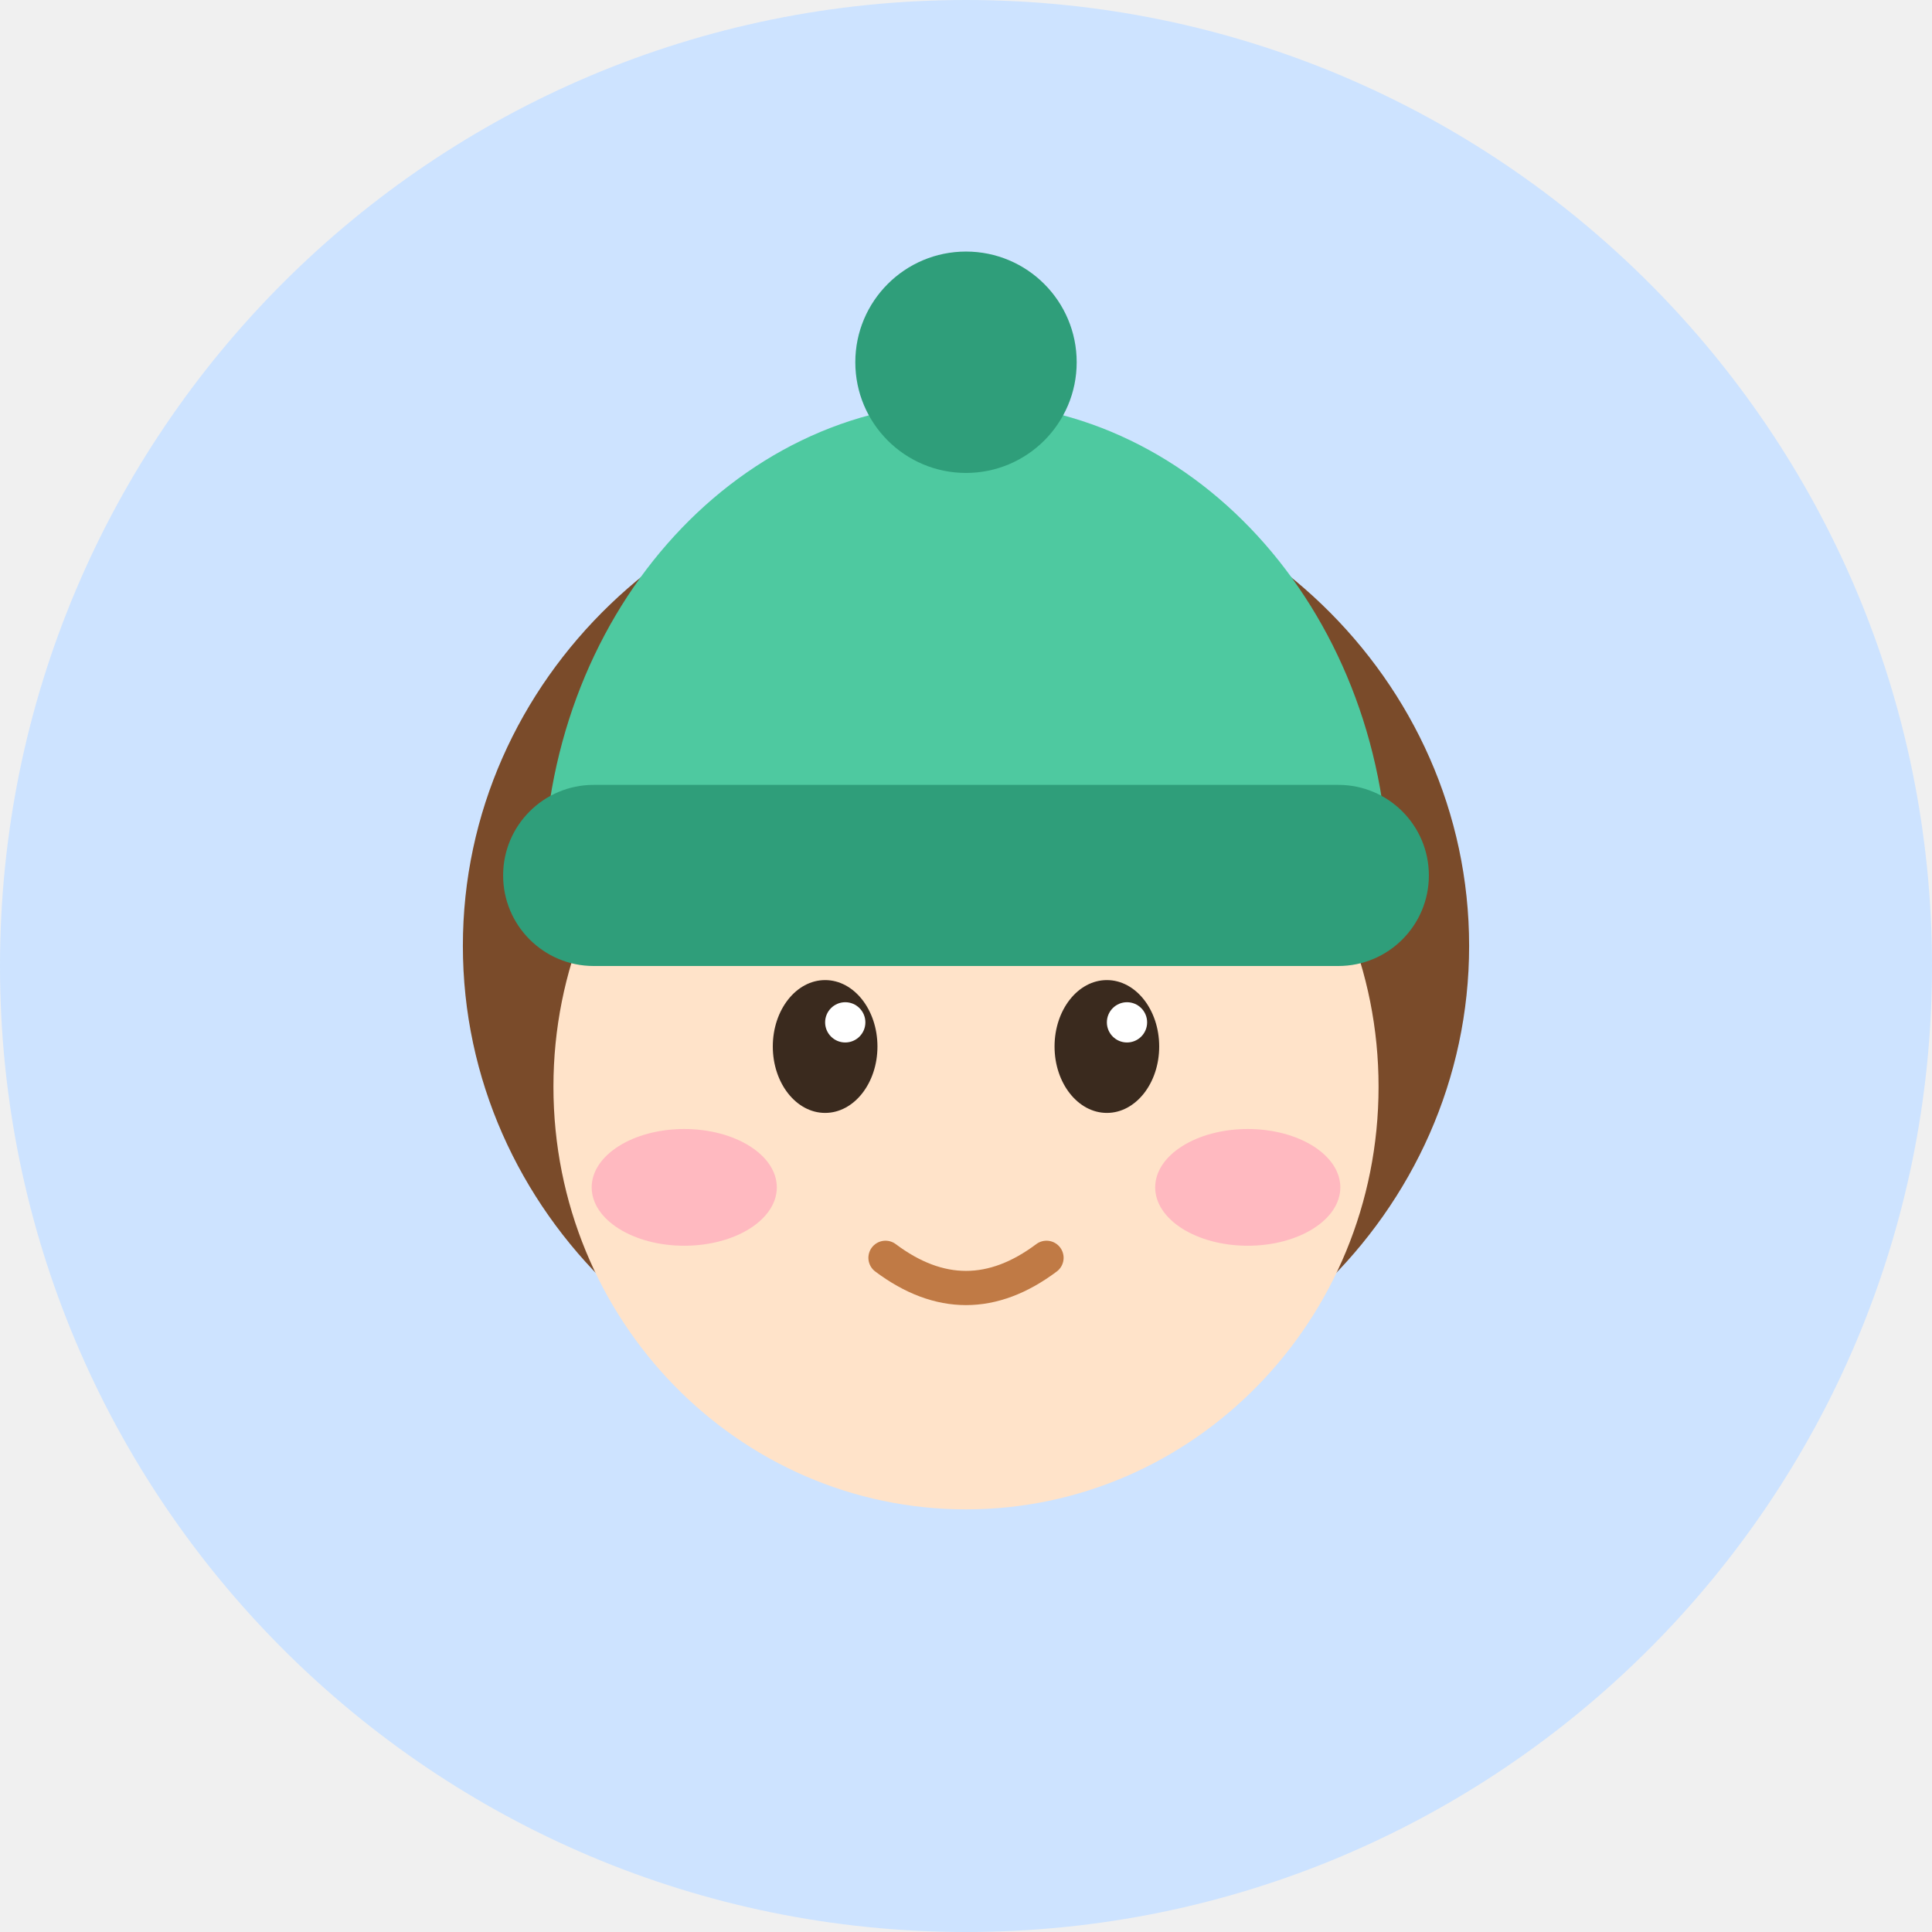
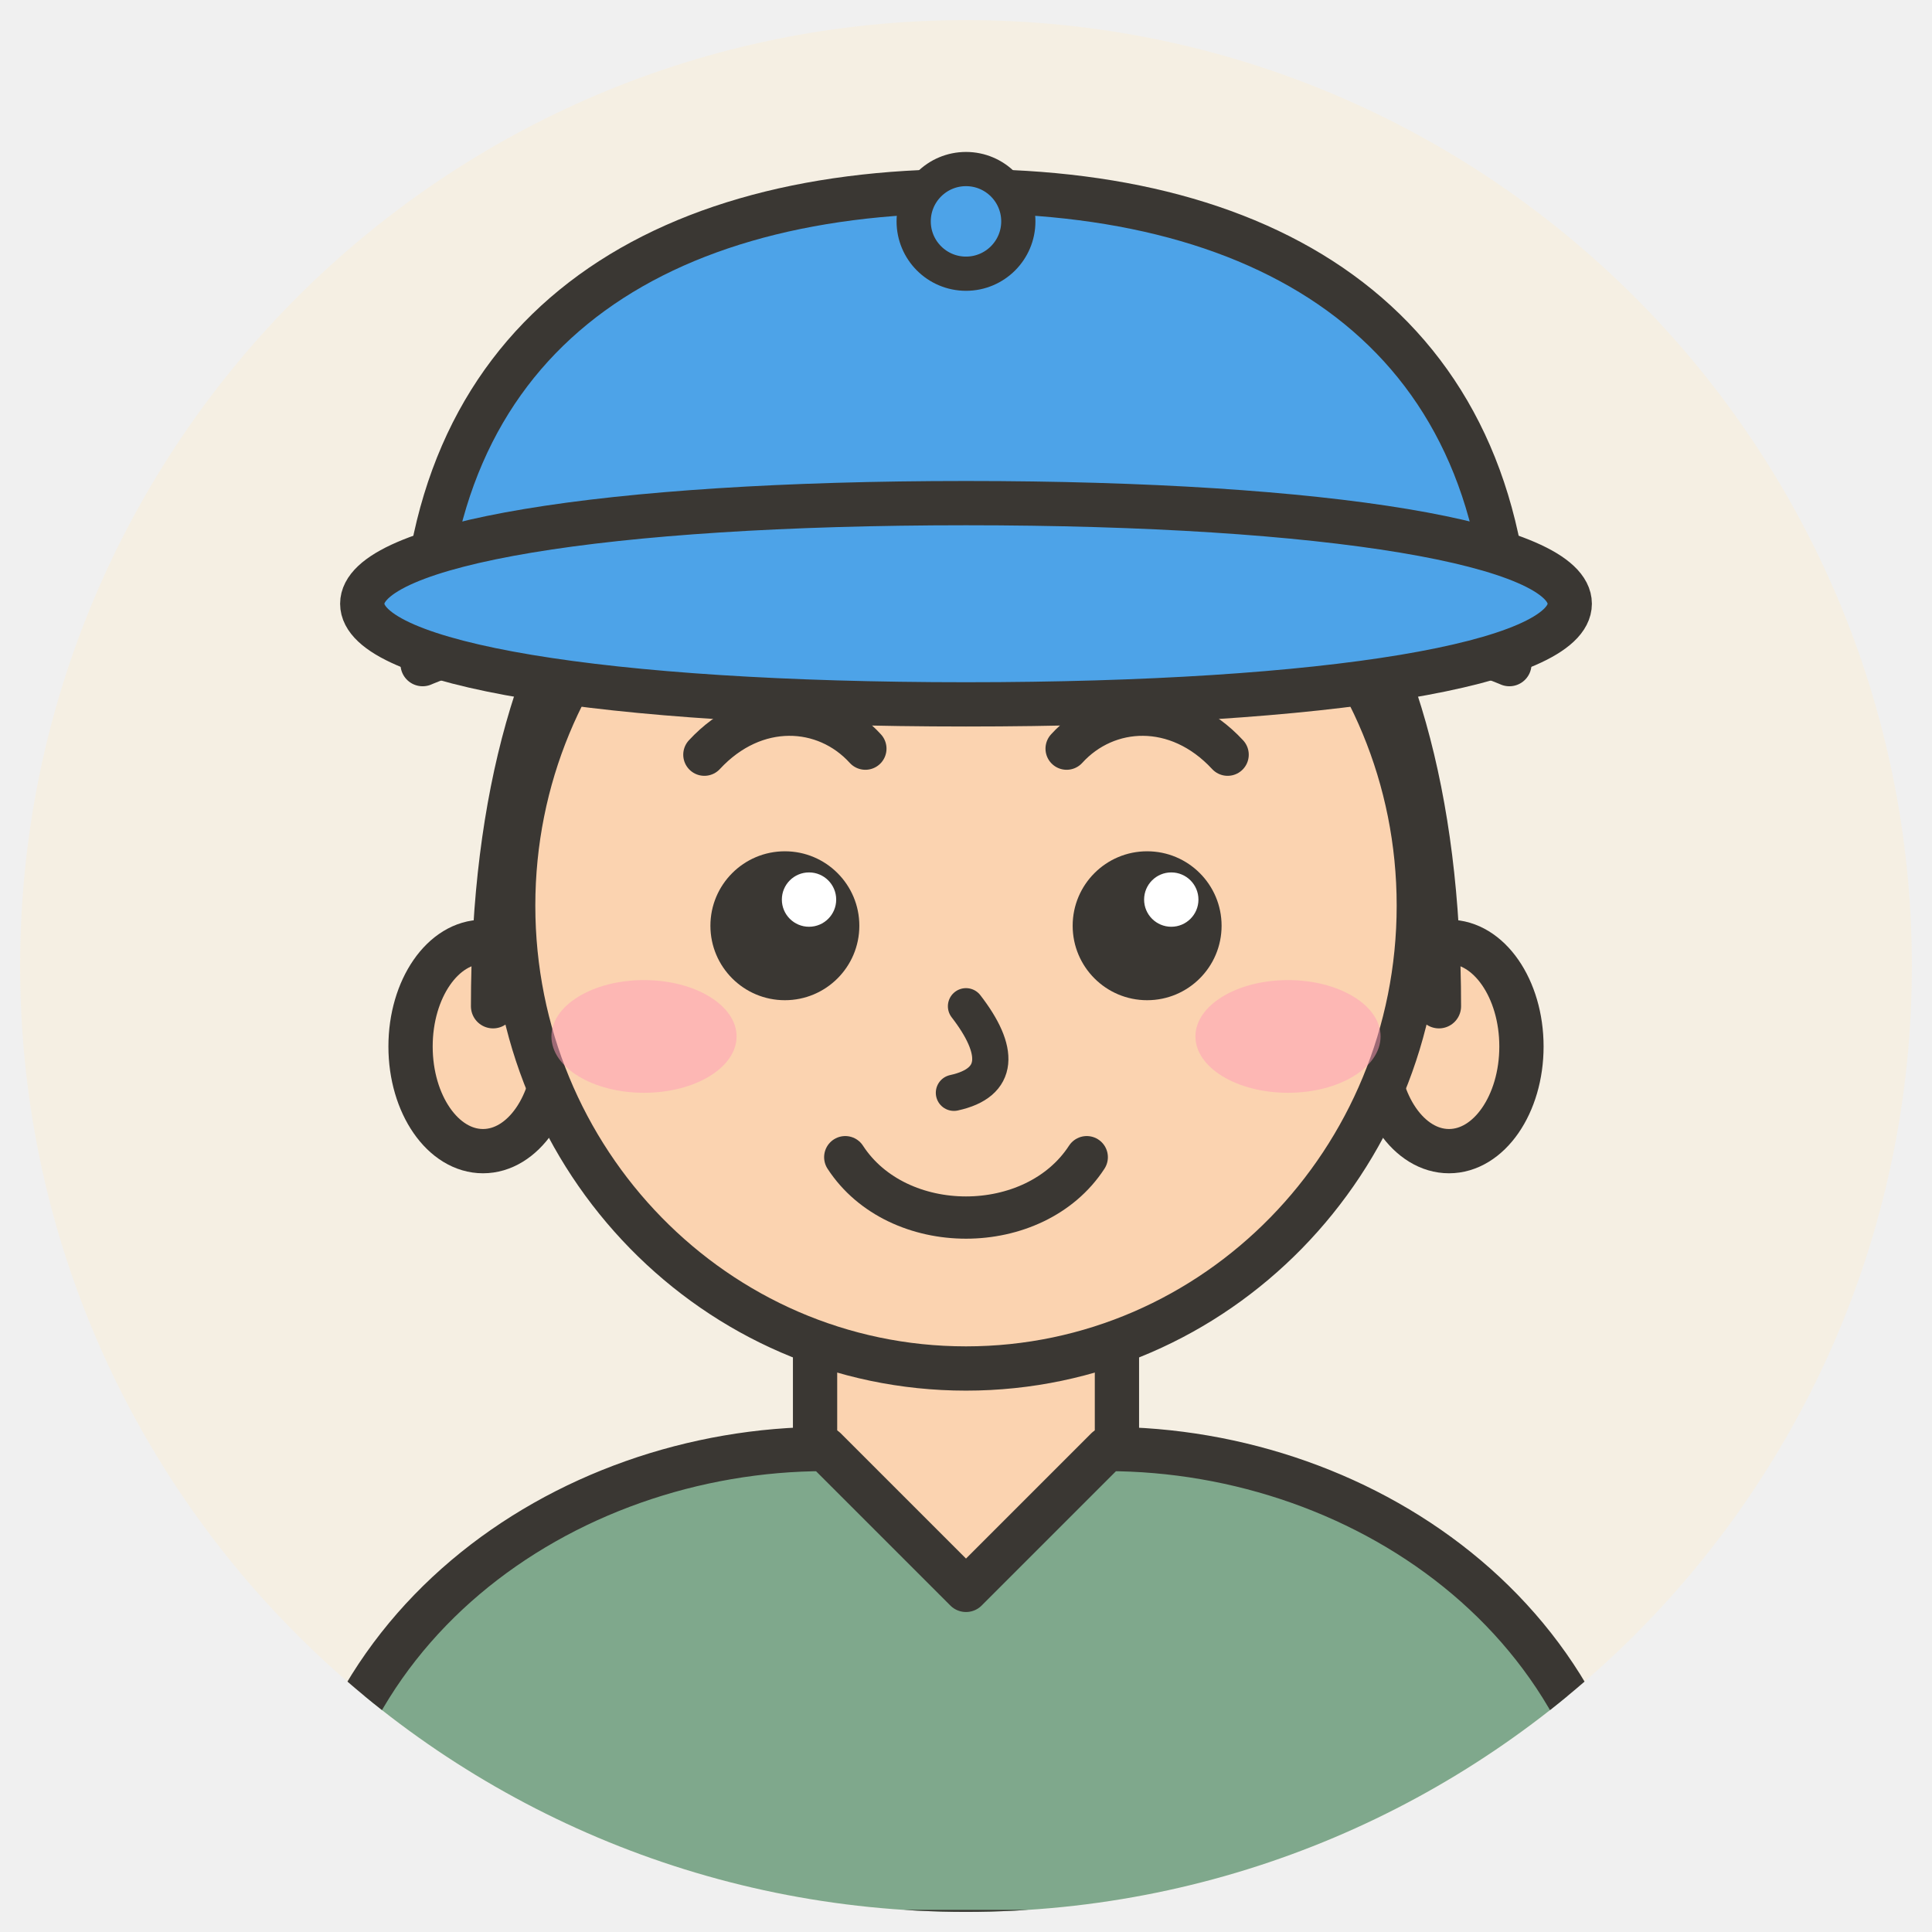
- <svg xmlns="http://www.w3.org/2000/svg" width="96" height="96" viewBox="0 0 96 96">
-   <circle cx="48" cy="48" r="48" fill="#CDE3FF" />
-   <ellipse cx="48" cy="47" rx="25" ry="24" fill="#7A4B2A" />
-   <ellipse cx="48" cy="54" rx="20.5" ry="21" fill="#FFE3C9" />
-   <ellipse cx="41" cy="52" rx="2.6" ry="3.3" fill="#3A2A1E" />
-   <ellipse cx="55" cy="52" rx="2.6" ry="3.3" fill="#3A2A1E" />
-   <circle cx="42" cy="50.8" r="1" fill="#FFFFFF" />
-   <circle cx="56" cy="50.8" r="1" fill="#FFFFFF" />
-   <ellipse cx="34" cy="59" rx="4.6" ry="2.9" fill="#FF8FB8" opacity="0.5" />
-   <ellipse cx="62" cy="59" rx="4.6" ry="2.9" fill="#FF8FB8" opacity="0.5" />
-   <path d="M44 62.5q4 3 8 0" fill="none" stroke="#C07A45" stroke-width="1.7" stroke-linecap="round" />
-   <path d="M27 44A21 24 0 0 1 69 44Z" fill="#4EC9A0" />
-   <rect x="25" y="39" width="46" height="9" rx="4.5" fill="#2F9E7A" />
-   <circle cx="48" cy="18" r="5.5" fill="#2F9E7A" />
+ <svg xmlns="http://www.w3.org/2000/svg" width="96" height="96" viewBox="0 0 96 96" role="img" aria-label="男孩 06 棒球帽">
+   <defs>
+     <clipPath id="ring-boy-06">
+       <circle cx="48" cy="48" r="47.0" />
+     </clipPath>
+   </defs>
+   <g clip-path="url(#ring-boy-06)">
+     <circle cx="48" cy="48" r="47.0" fill="#F5EFE3" />
+     <path d="M40.5 60 L40.5 77 C40.5 80 55.5 80 55.5 77 L55.5 60 Z" fill="#FBD3B0" stroke="#3A3733" stroke-width="2.2" stroke-linejoin="round" />
+     <path d="M15 96 C15 81 28 72 41 72 L48 79 L55 72 C68 72 81 81 81 96 Z" fill="#7FA88C" stroke="#3A3733" stroke-width="2.2" stroke-linejoin="round" />
+     <ellipse cx="24" cy="52" rx="3.6" ry="5.2" fill="#FBD3B0" stroke="#3A3733" stroke-width="2.2" />
+     <ellipse cx="72" cy="52" rx="3.6" ry="5.2" fill="#FBD3B0" stroke="#3A3733" stroke-width="2.2" />
+     <ellipse cx="48" cy="45" rx="22.5" ry="23" fill="#FBD3B0" stroke="#3A3733" stroke-width="2.2" />
+     <path d="M24.5 50 C24.5 29 34 18.5 48 18.5 C62 18.5 71.5 29 71.5 50 C71.5 50 70 30.5 64 28.5 C58 26.5 51 33 45 33 C39 33 34 26.8 29.5 28.8 C26.5 30.6 24.5 50 24.5 50 Z" fill="#5A3A22" stroke="#3A3733" stroke-width="2.2" stroke-linejoin="round" />
+     <path d="M21 33 C21 17 32 9.5 48 9.5 C64 9.5 75 17 75 33 C75 33 66 29 48 29 C30 29 21 33 21 33 Z" fill="#4DA3E8" stroke="#3A3733" stroke-width="2.2" stroke-linejoin="round" />
+     <path d="M18 30 C18 27 30 25 48 25 C66 25 78 27 78 30 C78 33 66 35 48 35 C30 35 18 33 18 30 Z" fill="#4DA3E8" stroke="#3A3733" stroke-width="2.2" stroke-linejoin="round" />
+     <circle cx="48" cy="11" r="2.6" fill="#4DA3E8" stroke="#3A3733" stroke-width="1.7" />
+     <path d="M35 37.5 C37.5 34.8 41 35 43 37.2" fill="none" stroke="#3A3733" stroke-width="2.1" stroke-linecap="round" />
+     <path d="M61 37.5 C58.5 34.8 55 35 53 37.2" fill="none" stroke="#3A3733" stroke-width="2.1" stroke-linecap="round" />
+     <path d="M48 50 C49.7 52.2 49.7 53.8 47.4 54.3" fill="none" stroke="#3A3733" stroke-width="1.8" stroke-linecap="round" />
+     <circle cx="39" cy="46" r="3.7" fill="#3A3733" />
+     <circle cx="57" cy="46" r="3.7" fill="#3A3733" />
+     <circle cx="40.2" cy="44.7" r="1.35" fill="#FFFFFF" />
+     <circle cx="58.2" cy="44.7" r="1.35" fill="#FFFFFF" />
+     <path d="M42 57.5 C44.6 61.5 51.4 61.5 54 57.5" fill="none" stroke="#3A3733" stroke-width="2.1" stroke-linecap="round" />
+     <ellipse cx="32" cy="51.5" rx="4.6" ry="2.8" fill="#FF9BB8" opacity="0.5" />
+     <ellipse cx="64" cy="51.5" rx="4.6" ry="2.8" fill="#FF9BB8" opacity="0.5" />
+   </g>
</svg>
